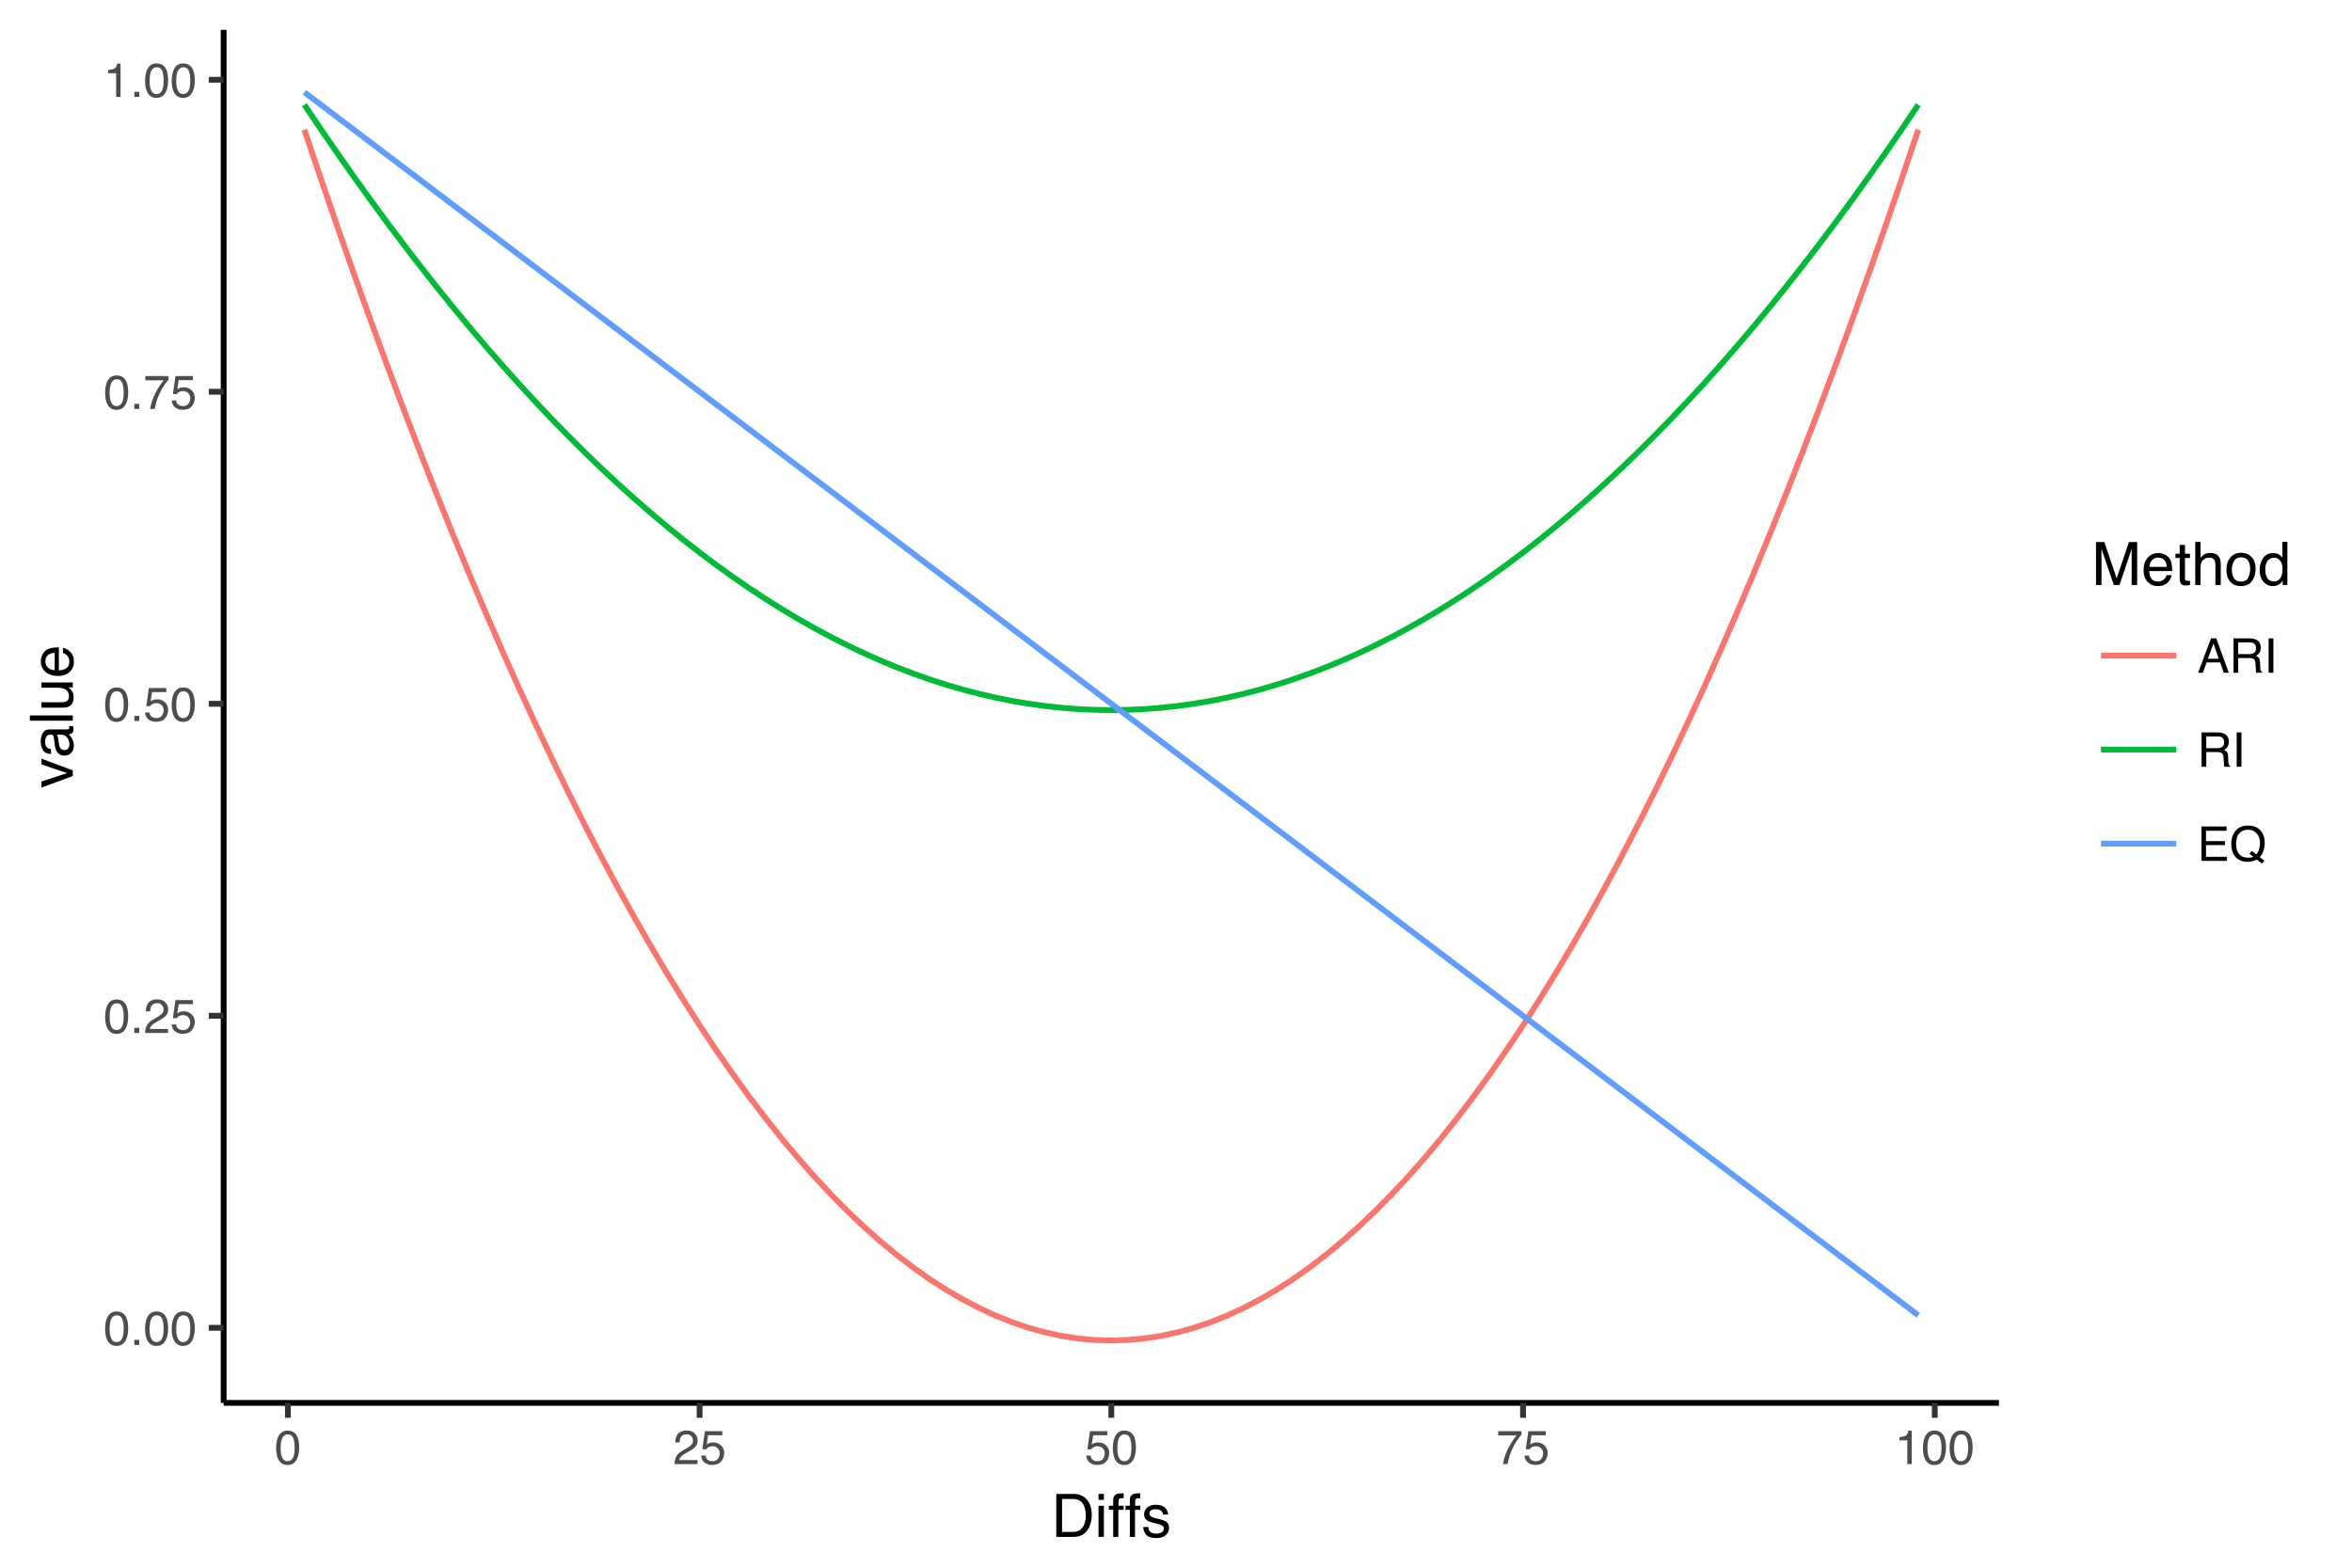
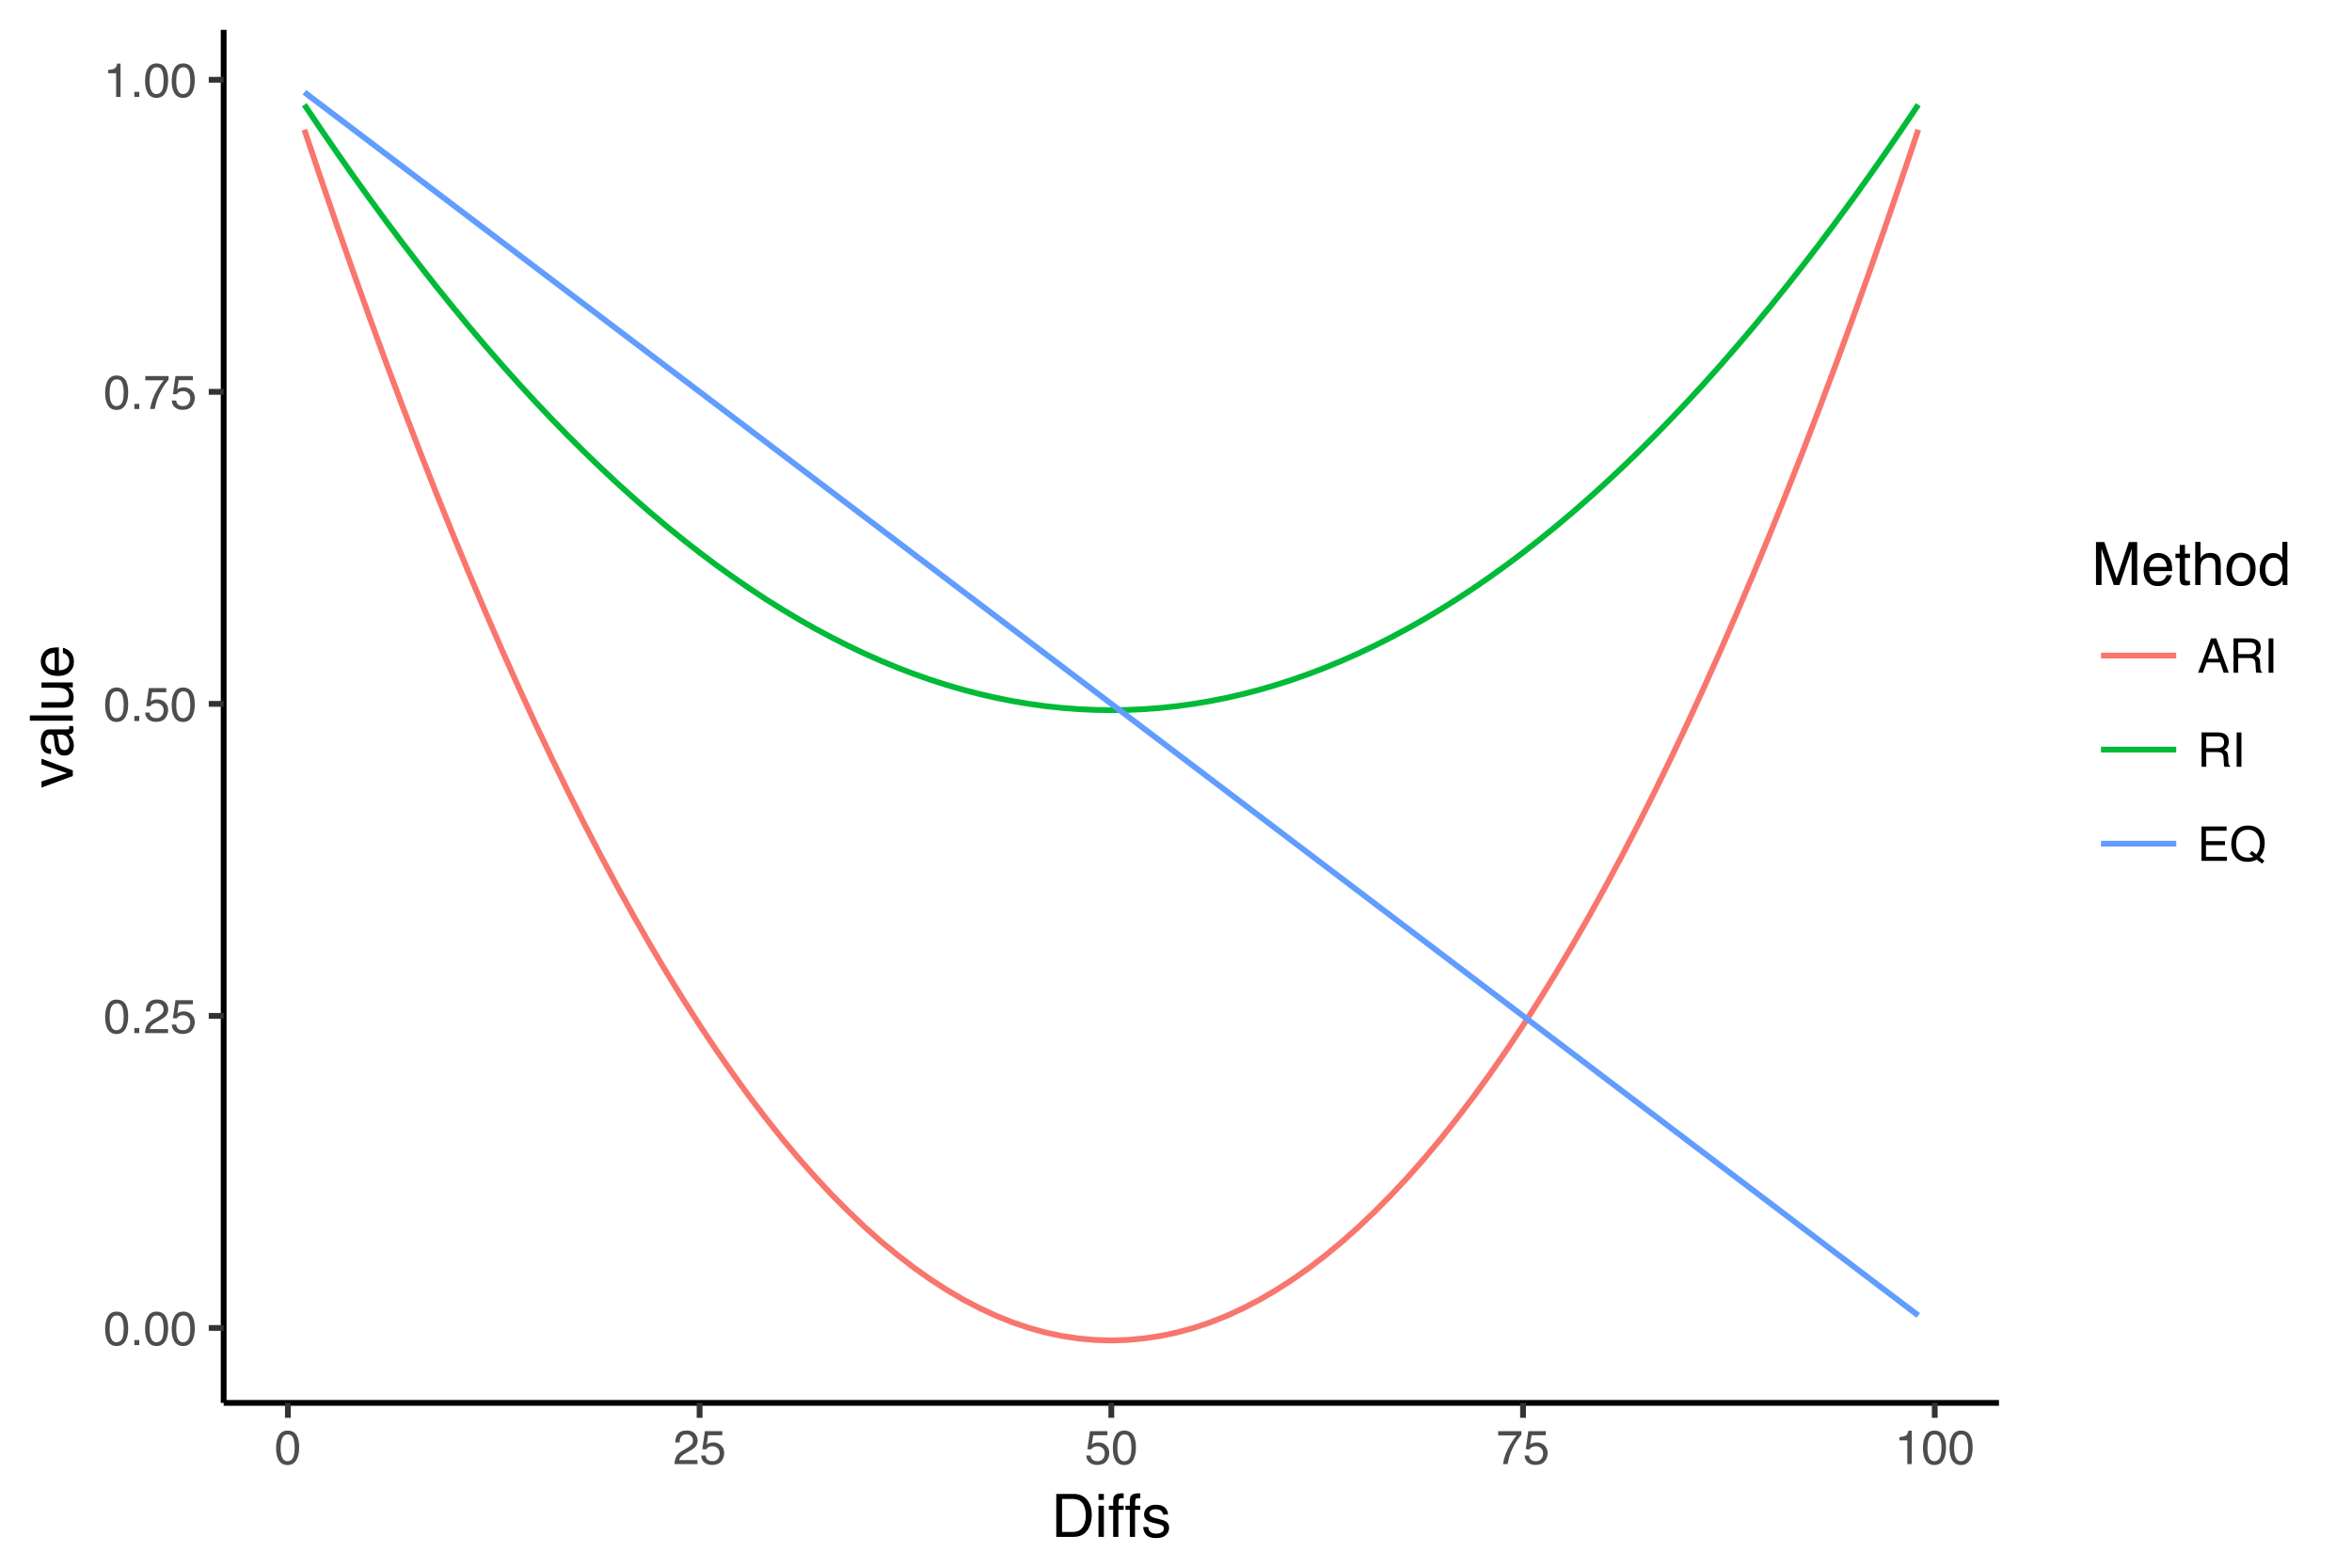
<svg xmlns="http://www.w3.org/2000/svg" xmlns:xlink="http://www.w3.org/1999/xlink" width="432pt" height="288pt" viewBox="0 0 432 288" version="1.1">
  <defs>
    <g>
      <symbol overflow="visible" id="glyph0-0">
        <path style="stroke:none;" d="M 0.281 0 L 0.281 -6.312 L 5.297 -6.312 L 5.297 0 Z M 4.5 -0.797 L 4.5 -5.516 L 1.078 -5.516 L 1.078 -0.797 Z " />
      </symbol>
      <symbol overflow="visible" id="glyph0-1">
        <path style="stroke:none;" d="M 2.375 -6.156 C 3.176 -6.156 3.754 -5.828 4.109 -5.172 C 4.379 -4.66 4.516 -3.961 4.516 -3.078 C 4.516 -2.242 4.391 -1.555 4.141 -1.016 C 3.785 -0.223 3.195 0.172 2.375 0.172 C 1.633 0.172 1.082 -0.148 0.719 -0.797 C 0.426 -1.328 0.281 -2.047 0.281 -2.953 C 0.281 -3.648 0.367 -4.25 0.547 -4.75 C 0.879 -5.688 1.488 -6.156 2.375 -6.156 Z M 2.375 -0.531 C 2.77 -0.531 3.086 -0.707 3.328 -1.062 C 3.566 -1.426 3.688 -2.086 3.688 -3.047 C 3.688 -3.754 3.598 -4.332 3.422 -4.781 C 3.254 -5.227 2.922 -5.453 2.422 -5.453 C 1.973 -5.453 1.641 -5.238 1.422 -4.812 C 1.211 -4.383 1.109 -3.754 1.109 -2.922 C 1.109 -2.297 1.176 -1.789 1.312 -1.406 C 1.52 -0.82 1.875 -0.531 2.375 -0.531 Z " />
      </symbol>
      <symbol overflow="visible" id="glyph0-2">
        <path style="stroke:none;" d="M 0.75 -0.938 L 1.656 -0.938 L 1.656 0 L 0.75 0 Z " />
      </symbol>
      <symbol overflow="visible" id="glyph0-3">
        <path style="stroke:none;" d="M 0.281 0 C 0.301 -0.531 0.406 -0.988 0.594 -1.375 C 0.789 -1.77 1.164 -2.129 1.719 -2.453 L 2.547 -2.922 C 2.91 -3.141 3.164 -3.328 3.312 -3.484 C 3.551 -3.711 3.672 -3.984 3.672 -4.297 C 3.672 -4.648 3.562 -4.93 3.344 -5.141 C 3.133 -5.359 2.848 -5.469 2.484 -5.469 C 1.961 -5.469 1.598 -5.266 1.391 -4.859 C 1.285 -4.648 1.227 -4.352 1.219 -3.969 L 0.422 -3.969 C 0.43 -4.5 0.531 -4.938 0.719 -5.281 C 1.051 -5.875 1.645 -6.172 2.5 -6.172 C 3.195 -6.172 3.707 -5.977 4.031 -5.594 C 4.363 -5.219 4.531 -4.797 4.531 -4.328 C 4.531 -3.836 4.352 -3.414 4 -3.062 C 3.801 -2.863 3.441 -2.617 2.922 -2.328 L 2.344 -2 C 2.062 -1.844 1.836 -1.695 1.672 -1.562 C 1.391 -1.312 1.211 -1.035 1.141 -0.734 L 4.5 -0.734 L 4.5 0 Z " />
      </symbol>
      <symbol overflow="visible" id="glyph0-4">
        <path style="stroke:none;" d="M 1.094 -1.562 C 1.133 -1.125 1.336 -0.82 1.703 -0.656 C 1.879 -0.57 2.094 -0.531 2.344 -0.531 C 2.801 -0.531 3.141 -0.676 3.359 -0.969 C 3.578 -1.258 3.688 -1.582 3.688 -1.938 C 3.688 -2.363 3.555 -2.691 3.297 -2.922 C 3.035 -3.16 2.719 -3.281 2.344 -3.281 C 2.082 -3.281 1.852 -3.227 1.656 -3.125 C 1.469 -3.02 1.305 -2.879 1.172 -2.703 L 0.5 -2.734 L 0.969 -6.047 L 4.172 -6.047 L 4.172 -5.297 L 1.562 -5.297 L 1.297 -3.594 C 1.43 -3.695 1.566 -3.773 1.703 -3.828 C 1.93 -3.93 2.195 -3.984 2.5 -3.984 C 3.062 -3.984 3.535 -3.801 3.922 -3.438 C 4.316 -3.07 4.516 -2.609 4.516 -2.047 C 4.516 -1.461 4.332 -0.945 3.969 -0.5 C 3.613 -0.062 3.047 0.156 2.266 0.156 C 1.754 0.156 1.305 0.016 0.922 -0.266 C 0.547 -0.547 0.332 -0.977 0.281 -1.562 Z " />
      </symbol>
      <symbol overflow="visible" id="glyph0-5">
        <path style="stroke:none;" d="M 4.594 -6.047 L 4.594 -5.375 C 4.395 -5.176 4.129 -4.836 3.797 -4.359 C 3.473 -3.891 3.188 -3.379 2.938 -2.828 C 2.688 -2.297 2.5 -1.812 2.375 -1.375 C 2.289 -1.082 2.18 -0.625 2.047 0 L 1.203 0 C 1.391 -1.176 1.816 -2.344 2.484 -3.5 C 2.879 -4.188 3.289 -4.773 3.719 -5.266 L 0.328 -5.266 L 0.328 -6.047 Z " />
      </symbol>
      <symbol overflow="visible" id="glyph0-6">
        <path style="stroke:none;" d="M 0.844 -4.359 L 0.844 -4.953 C 1.395 -5.004 1.781 -5.094 2 -5.219 C 2.227 -5.344 2.395 -5.645 2.5 -6.125 L 3.109 -6.125 L 3.109 0 L 2.297 0 L 2.297 -4.359 Z " />
      </symbol>
      <symbol overflow="visible" id="glyph0-7">
        <path style="stroke:none;" d="M 3.906 -2.578 L 2.953 -5.375 L 1.938 -2.578 Z M 2.5 -6.312 L 3.469 -6.312 L 5.766 0 L 4.828 0 L 4.188 -1.891 L 1.688 -1.891 L 1 0 L 0.125 0 Z M 2.953 -6.312 Z " />
      </symbol>
      <symbol overflow="visible" id="glyph0-8">
        <path style="stroke:none;" d="M 3.609 -3.422 C 4.004 -3.422 4.316 -3.5 4.547 -3.656 C 4.785 -3.82 4.906 -4.113 4.906 -4.531 C 4.906 -4.977 4.742 -5.285 4.422 -5.453 C 4.242 -5.535 4.008 -5.578 3.719 -5.578 L 1.625 -5.578 L 1.625 -3.422 Z M 0.766 -6.312 L 3.688 -6.312 C 4.176 -6.312 4.578 -6.238 4.891 -6.094 C 5.473 -5.832 5.766 -5.336 5.766 -4.609 C 5.766 -4.234 5.688 -3.922 5.531 -3.672 C 5.383 -3.43 5.172 -3.238 4.891 -3.094 C 5.129 -3 5.312 -2.867 5.438 -2.703 C 5.562 -2.547 5.629 -2.281 5.641 -1.906 L 5.672 -1.062 C 5.68 -0.82 5.703 -0.645 5.734 -0.531 C 5.785 -0.332 5.879 -0.203 6.016 -0.141 L 6.016 0 L 4.969 0 C 4.938 -0.051 4.91 -0.117 4.891 -0.203 C 4.879 -0.297 4.867 -0.461 4.859 -0.703 L 4.797 -1.766 C 4.773 -2.172 4.625 -2.445 4.344 -2.594 C 4.176 -2.664 3.922 -2.703 3.578 -2.703 L 1.625 -2.703 L 1.625 0 L 0.766 0 Z " />
      </symbol>
      <symbol overflow="visible" id="glyph0-9">
        <path style="stroke:none;" d="M 0.859 -6.312 L 1.734 -6.312 L 1.734 0 L 0.859 0 Z " />
      </symbol>
      <symbol overflow="visible" id="glyph0-10">
        <path style="stroke:none;" d="M 0.75 -6.312 L 5.359 -6.312 L 5.359 -5.531 L 1.578 -5.531 L 1.578 -3.625 L 5.062 -3.625 L 5.062 -2.891 L 1.578 -2.891 L 1.578 -0.75 L 5.422 -0.75 L 5.422 0 L 0.75 0 Z M 3.078 -6.312 Z " />
      </symbol>
      <symbol overflow="visible" id="glyph0-11">
        <path style="stroke:none;" d="M 6.438 -0.016 L 6.016 0.5 L 5.031 -0.234 C 4.801 -0.109 4.547 -0.008 4.266 0.062 C 3.992 0.145 3.695 0.188 3.375 0.188 C 2.395 0.188 1.629 -0.133 1.078 -0.781 C 0.586 -1.406 0.344 -2.188 0.344 -3.125 C 0.344 -3.977 0.555 -4.707 0.984 -5.312 C 1.523 -6.094 2.328 -6.484 3.391 -6.484 C 4.504 -6.484 5.332 -6.125 5.875 -5.406 C 6.289 -4.844 6.5 -4.129 6.5 -3.266 C 6.5 -2.859 6.445 -2.469 6.344 -2.094 C 6.188 -1.52 5.93 -1.051 5.578 -0.688 Z M 3.484 -0.578 C 3.66 -0.578 3.828 -0.586 3.984 -0.609 C 4.141 -0.641 4.273 -0.691 4.391 -0.766 L 3.688 -1.297 L 4.125 -1.828 L 4.953 -1.188 C 5.211 -1.488 5.391 -1.82 5.484 -2.188 C 5.578 -2.562 5.625 -2.914 5.625 -3.25 C 5.625 -3.988 5.426 -4.582 5.031 -5.031 C 4.645 -5.488 4.113 -5.719 3.438 -5.719 C 2.758 -5.719 2.223 -5.5 1.828 -5.062 C 1.43 -4.633 1.234 -3.969 1.234 -3.062 C 1.234 -2.301 1.422 -1.695 1.797 -1.25 C 2.18 -0.801 2.742 -0.578 3.484 -0.578 Z " />
      </symbol>
      <symbol overflow="visible" id="glyph1-0">
        <path style="stroke:none;" d="M 0.359 0 L 0.359 -7.891 L 6.625 -7.891 L 6.625 0 Z M 5.625 -0.984 L 5.625 -6.906 L 1.344 -6.906 L 1.344 -0.984 Z " />
      </symbol>
      <symbol overflow="visible" id="glyph1-1">
        <path style="stroke:none;" d="M 3.875 -0.906 C 4.227 -0.906 4.523 -0.945 4.766 -1.031 C 5.172 -1.164 5.508 -1.43 5.781 -1.828 C 5.988 -2.148 6.141 -2.562 6.234 -3.062 C 6.285 -3.352 6.312 -3.629 6.312 -3.891 C 6.312 -4.859 6.117 -5.613 5.734 -6.156 C 5.348 -6.695 4.723 -6.969 3.859 -6.969 L 1.953 -6.969 L 1.953 -0.906 Z M 0.891 -7.891 L 4.078 -7.891 C 5.16 -7.891 6.004 -7.504 6.609 -6.734 C 7.141 -6.035 7.406 -5.145 7.406 -4.062 C 7.406 -3.227 7.25 -2.473 6.938 -1.797 C 6.383 -0.598 5.43 0 4.078 0 L 0.891 0 Z " />
      </symbol>
      <symbol overflow="visible" id="glyph1-2">
        <path style="stroke:none;" d="M 0.703 -5.719 L 1.688 -5.719 L 1.688 0 L 0.703 0 Z M 0.703 -7.891 L 1.688 -7.891 L 1.688 -6.797 L 0.703 -6.797 Z " />
      </symbol>
      <symbol overflow="visible" id="glyph1-3">
        <path style="stroke:none;" d="M 0.953 -6.625 C 0.961 -7.031 1.031 -7.328 1.156 -7.516 C 1.383 -7.836 1.82 -8 2.469 -8 C 2.531 -8 2.594 -8 2.656 -8 C 2.719 -8 2.789 -7.992 2.875 -7.984 L 2.875 -7.094 C 2.77 -7.102 2.695 -7.109 2.656 -7.109 C 2.613 -7.109 2.57 -7.109 2.531 -7.109 C 2.238 -7.109 2.062 -7.031 2 -6.875 C 1.945 -6.727 1.922 -6.344 1.922 -5.719 L 2.875 -5.719 L 2.875 -4.969 L 1.906 -4.969 L 1.906 0 L 0.953 0 L 0.953 -4.969 L 0.156 -4.969 L 0.156 -5.719 L 0.953 -5.719 Z " />
      </symbol>
      <symbol overflow="visible" id="glyph1-4">
        <path style="stroke:none;" d="M 1.281 -1.812 C 1.312 -1.488 1.395 -1.238 1.531 -1.062 C 1.77 -0.75 2.191 -0.594 2.797 -0.594 C 3.148 -0.594 3.461 -0.672 3.734 -0.828 C 4.004 -0.984 4.141 -1.223 4.141 -1.547 C 4.141 -1.797 4.031 -1.984 3.812 -2.109 C 3.676 -2.191 3.398 -2.285 2.984 -2.391 L 2.219 -2.578 C 1.727 -2.703 1.367 -2.836 1.141 -2.984 C 0.723 -3.254 0.516 -3.617 0.516 -4.078 C 0.516 -4.617 0.707 -5.055 1.094 -5.391 C 1.488 -5.734 2.02 -5.906 2.688 -5.906 C 3.551 -5.906 4.176 -5.648 4.562 -5.141 C 4.801 -4.816 4.914 -4.469 4.906 -4.094 L 4 -4.094 C 3.977 -4.312 3.898 -4.508 3.766 -4.688 C 3.547 -4.945 3.16 -5.078 2.609 -5.078 C 2.242 -5.078 1.969 -5.004 1.781 -4.859 C 1.594 -4.723 1.5 -4.539 1.5 -4.312 C 1.5 -4.062 1.625 -3.863 1.875 -3.719 C 2.008 -3.625 2.219 -3.539 2.5 -3.469 L 3.141 -3.312 C 3.836 -3.145 4.301 -2.984 4.531 -2.828 C 4.914 -2.578 5.109 -2.191 5.109 -1.672 C 5.109 -1.148 4.91 -0.703 4.516 -0.328 C 4.129 0.035 3.539 0.219 2.75 0.219 C 1.895 0.219 1.285 0.023 0.922 -0.359 C 0.566 -0.754 0.379 -1.238 0.359 -1.812 Z M 2.719 -5.891 Z " />
      </symbol>
      <symbol overflow="visible" id="glyph1-5">
        <path style="stroke:none;" d="M 0.812 -7.891 L 2.344 -7.891 L 4.609 -1.219 L 6.859 -7.891 L 8.375 -7.891 L 8.375 0 L 7.359 0 L 7.359 -4.656 C 7.359 -4.82 7.359 -5.086 7.359 -5.453 C 7.367 -5.828 7.375 -6.227 7.375 -6.656 L 5.125 0 L 4.078 0 L 1.812 -6.656 L 1.812 -6.406 C 1.812 -6.219 1.812 -5.926 1.812 -5.531 C 1.82 -5.133 1.828 -4.844 1.828 -4.656 L 1.828 0 L 0.812 0 Z " />
      </symbol>
      <symbol overflow="visible" id="glyph1-6">
        <path style="stroke:none;" d="M 3.109 -5.875 C 3.516 -5.875 3.906 -5.781 4.281 -5.594 C 4.664 -5.406 4.961 -5.156 5.172 -4.844 C 5.359 -4.562 5.484 -4.223 5.547 -3.828 C 5.609 -3.566 5.641 -3.145 5.641 -2.562 L 1.422 -2.562 C 1.441 -1.977 1.578 -1.508 1.828 -1.156 C 2.086 -0.812 2.488 -0.641 3.031 -0.641 C 3.539 -0.641 3.945 -0.805 4.25 -1.141 C 4.414 -1.328 4.535 -1.551 4.609 -1.812 L 5.562 -1.812 C 5.531 -1.594 5.441 -1.352 5.297 -1.094 C 5.16 -0.832 5.004 -0.625 4.828 -0.469 C 4.535 -0.176 4.176 0.02 3.75 0.125 C 3.508 0.176 3.242 0.203 2.953 0.203 C 2.234 0.203 1.625 -0.055 1.125 -0.578 C 0.633 -1.098 0.391 -1.828 0.391 -2.766 C 0.391 -3.691 0.641 -4.441 1.141 -5.016 C 1.641 -5.586 2.297 -5.875 3.109 -5.875 Z M 4.641 -3.328 C 4.609 -3.754 4.52 -4.094 4.375 -4.344 C 4.102 -4.801 3.66 -5.031 3.047 -5.031 C 2.598 -5.031 2.223 -4.867 1.922 -4.547 C 1.629 -4.234 1.473 -3.828 1.453 -3.328 Z M 3.016 -5.891 Z " />
      </symbol>
      <symbol overflow="visible" id="glyph1-7">
        <path style="stroke:none;" d="M 0.906 -7.359 L 1.875 -7.359 L 1.875 -5.75 L 2.797 -5.75 L 2.797 -4.969 L 1.875 -4.969 L 1.875 -1.203 C 1.875 -1.004 1.941 -0.875 2.078 -0.812 C 2.16 -0.77 2.285 -0.75 2.453 -0.75 C 2.504 -0.75 2.555 -0.75 2.609 -0.75 C 2.66 -0.75 2.723 -0.754 2.797 -0.766 L 2.797 0 C 2.68 0.031 2.562 0.051 2.438 0.062 C 2.32 0.082 2.195 0.094 2.062 0.094 C 1.613 0.094 1.305 -0.02 1.141 -0.25 C 0.984 -0.488 0.906 -0.789 0.906 -1.156 L 0.906 -4.969 L 0.125 -4.969 L 0.125 -5.75 L 0.906 -5.75 Z " />
      </symbol>
      <symbol overflow="visible" id="glyph1-8">
        <path style="stroke:none;" d="M 0.703 -7.922 L 1.672 -7.922 L 1.672 -4.969 C 1.898 -5.258 2.109 -5.469 2.297 -5.594 C 2.609 -5.789 2.992 -5.891 3.453 -5.891 C 4.285 -5.891 4.852 -5.598 5.156 -5.016 C 5.312 -4.691 5.391 -4.25 5.391 -3.688 L 5.391 0 L 4.406 0 L 4.406 -3.625 C 4.406 -4.051 4.352 -4.363 4.25 -4.562 C 4.07 -4.875 3.738 -5.031 3.25 -5.031 C 2.852 -5.031 2.488 -4.891 2.156 -4.609 C 1.832 -4.336 1.672 -3.816 1.672 -3.047 L 1.672 0 L 0.703 0 Z " />
      </symbol>
      <symbol overflow="visible" id="glyph1-9">
        <path style="stroke:none;" d="M 2.984 -0.625 C 3.629 -0.625 4.07 -0.863 4.312 -1.344 C 4.551 -1.832 4.672 -2.375 4.672 -2.969 C 4.672 -3.508 4.582 -3.945 4.406 -4.281 C 4.133 -4.812 3.664 -5.078 3 -5.078 C 2.406 -5.078 1.973 -4.848 1.703 -4.391 C 1.441 -3.941 1.312 -3.398 1.312 -2.766 C 1.312 -2.148 1.441 -1.641 1.703 -1.234 C 1.973 -0.828 2.398 -0.625 2.984 -0.625 Z M 3.031 -5.922 C 3.77 -5.922 4.395 -5.672 4.906 -5.172 C 5.414 -4.68 5.672 -3.957 5.672 -3 C 5.672 -2.07 5.445 -1.305 5 -0.703 C 4.551 -0.098 3.852 0.203 2.906 0.203 C 2.113 0.203 1.484 -0.062 1.016 -0.594 C 0.547 -1.125 0.312 -1.844 0.312 -2.75 C 0.312 -3.719 0.555 -4.488 1.047 -5.062 C 1.535 -5.633 2.195 -5.922 3.031 -5.922 Z M 3 -5.891 Z " />
      </symbol>
      <symbol overflow="visible" id="glyph1-10">
        <path style="stroke:none;" d="M 1.328 -2.812 C 1.328 -2.195 1.457 -1.68 1.719 -1.266 C 1.977 -0.848 2.395 -0.641 2.969 -0.641 C 3.414 -0.641 3.781 -0.832 4.062 -1.219 C 4.352 -1.602 4.5 -2.156 4.5 -2.875 C 4.5 -3.602 4.348 -4.141 4.047 -4.484 C 3.754 -4.836 3.391 -5.016 2.953 -5.016 C 2.473 -5.016 2.082 -4.828 1.781 -4.453 C 1.477 -4.078 1.328 -3.531 1.328 -2.812 Z M 2.781 -5.859 C 3.219 -5.859 3.586 -5.766 3.891 -5.578 C 4.055 -5.473 4.25 -5.285 4.469 -5.016 L 4.469 -7.922 L 5.391 -7.922 L 5.391 0 L 4.531 0 L 4.531 -0.797 C 4.301 -0.441 4.031 -0.188 3.719 -0.031 C 3.414 0.125 3.066 0.203 2.672 0.203 C 2.023 0.203 1.469 -0.062 1 -0.594 C 0.531 -1.133 0.297 -1.852 0.297 -2.75 C 0.297 -3.594 0.508 -4.32 0.938 -4.938 C 1.363 -5.551 1.977 -5.859 2.781 -5.859 Z " />
      </symbol>
      <symbol overflow="visible" id="glyph2-0">
        <path style="stroke:none;" d="M 0 -0.359 L -7.891 -0.359 L -7.891 -6.625 L 0 -6.625 Z M -0.984 -5.625 L -6.906 -5.625 L -6.906 -1.344 L -0.984 -1.344 Z " />
      </symbol>
      <symbol overflow="visible" id="glyph2-1">
        <path style="stroke:none;" d="M -5.75 -1.188 L -1.062 -2.719 L -5.75 -4.328 L -5.75 -5.375 L 0 -3.219 L 0 -2.188 L -5.75 -0.062 Z " />
      </symbol>
      <symbol overflow="visible" id="glyph2-2">
        <path style="stroke:none;" d="M -1.531 -1.453 C -1.25 -1.453 -1.023 -1.551 -0.859 -1.75 C -0.703 -1.957 -0.625 -2.203 -0.625 -2.484 C -0.625 -2.816 -0.703 -3.145 -0.859 -3.469 C -1.117 -4.008 -1.551 -4.281 -2.156 -4.281 L -2.922 -4.281 C -2.848 -4.156 -2.785 -4 -2.734 -3.812 C -2.691 -3.633 -2.656 -3.453 -2.625 -3.266 L -2.562 -2.688 C -2.508 -2.332 -2.438 -2.066 -2.344 -1.891 C -2.164 -1.598 -1.895 -1.453 -1.531 -1.453 Z M -3.484 -3.797 C -3.516 -4.016 -3.609 -4.16 -3.766 -4.234 C -3.848 -4.273 -3.973 -4.297 -4.141 -4.297 C -4.461 -4.297 -4.695 -4.176 -4.844 -3.938 C -5 -3.707 -5.078 -3.375 -5.078 -2.938 C -5.078 -2.438 -4.941 -2.082 -4.672 -1.875 C -4.516 -1.75 -4.289 -1.672 -4 -1.641 L -4 -0.734 C -4.707 -0.754 -5.195 -0.984 -5.469 -1.422 C -5.75 -1.867 -5.891 -2.383 -5.891 -2.969 C -5.891 -3.645 -5.758 -4.191 -5.5 -4.609 C -5.25 -5.035 -4.848 -5.25 -4.297 -5.25 L -0.984 -5.25 C -0.891 -5.25 -0.812 -5.266 -0.75 -5.297 C -0.688 -5.336 -0.656 -5.426 -0.656 -5.562 C -0.656 -5.602 -0.656 -5.648 -0.656 -5.703 C -0.664 -5.766 -0.676 -5.82 -0.688 -5.875 L 0.031 -5.875 C 0.07 -5.727 0.098 -5.613 0.109 -5.531 C 0.117 -5.457 0.125 -5.352 0.125 -5.219 C 0.125 -4.883 0.004 -4.641 -0.234 -4.484 C -0.359 -4.41 -0.535 -4.359 -0.766 -4.328 C -0.504 -4.129 -0.281 -3.844 -0.094 -3.469 C 0.094 -3.102 0.188 -2.695 0.188 -2.25 C 0.188 -1.719 0.023 -1.281 -0.297 -0.938 C -0.617 -0.602 -1.023 -0.438 -1.516 -0.438 C -2.047 -0.438 -2.457 -0.602 -2.75 -0.938 C -3.039 -1.27 -3.223 -1.707 -3.297 -2.25 Z M -5.891 -2.984 Z " />
      </symbol>
      <symbol overflow="visible" id="glyph2-3">
        <path style="stroke:none;" d="M -7.891 -0.734 L -7.891 -1.703 L 0 -1.703 L 0 -0.734 Z " />
      </symbol>
      <symbol overflow="visible" id="glyph2-4">
        <path style="stroke:none;" d="M -5.75 -1.672 L -1.938 -1.672 C -1.645 -1.672 -1.406 -1.719 -1.219 -1.812 C -0.875 -1.988 -0.703 -2.312 -0.703 -2.781 C -0.703 -3.445 -1 -3.906 -1.594 -4.156 C -1.914 -4.281 -2.359 -4.344 -2.922 -4.344 L -5.75 -4.344 L -5.75 -5.312 L 0 -5.312 L 0 -4.406 L -0.844 -4.422 C -0.625 -4.297 -0.441 -4.141 -0.297 -3.953 C 0.004 -3.578 0.156 -3.129 0.156 -2.609 C 0.156 -1.785 -0.117 -1.223 -0.672 -0.922 C -0.961 -0.766 -1.352 -0.688 -1.844 -0.688 L -5.75 -0.688 Z M -5.891 -3 Z " />
      </symbol>
      <symbol overflow="visible" id="glyph2-5">
        <path style="stroke:none;" d="M -5.875 -3.109 C -5.875 -3.516 -5.781 -3.906 -5.594 -4.281 C -5.406 -4.664 -5.156 -4.961 -4.844 -5.172 C -4.562 -5.359 -4.223 -5.484 -3.828 -5.547 C -3.566 -5.609 -3.145 -5.641 -2.562 -5.641 L -2.562 -1.422 C -1.977 -1.441 -1.508 -1.578 -1.156 -1.828 C -0.812 -2.086 -0.641 -2.488 -0.641 -3.031 C -0.641 -3.539 -0.805 -3.945 -1.141 -4.25 C -1.328 -4.414 -1.551 -4.535 -1.812 -4.609 L -1.812 -5.562 C -1.594 -5.531 -1.352 -5.441 -1.094 -5.297 C -0.832 -5.16 -0.625 -5.004 -0.469 -4.828 C -0.176 -4.535 0.02 -4.176 0.125 -3.75 C 0.176 -3.508 0.203 -3.242 0.203 -2.953 C 0.203 -2.234 -0.055 -1.625 -0.578 -1.125 C -1.098 -0.633 -1.828 -0.391 -2.766 -0.391 C -3.691 -0.391 -4.441 -0.641 -5.016 -1.141 C -5.586 -1.641 -5.875 -2.297 -5.875 -3.109 Z M -3.328 -4.641 C -3.754 -4.609 -4.094 -4.52 -4.344 -4.375 C -4.801 -4.102 -5.031 -3.66 -5.031 -3.047 C -5.031 -2.598 -4.867 -2.223 -4.547 -1.922 C -4.234 -1.629 -3.828 -1.473 -3.328 -1.453 Z M -5.891 -3.016 Z " />
      </symbol>
    </g>
    <clipPath id="clip1">
      <path d="M 41.082 5.48 L 368 5.48 L 368 258 L 41.082 258 Z " />
    </clipPath>
  </defs>
  <g id="surface1">
    <rect x="0" y="0" width="432" height="288" style="fill:rgb(100%,100%,100%);fill-opacity:1;stroke:none;" />
    <rect x="0" y="0" width="432" height="288" style="fill:rgb(100%,100%,100%);fill-opacity:1;stroke:none;" />
    <path style="fill:none;stroke-width:1.067;stroke-linecap:round;stroke-linejoin:round;stroke:rgb(100%,100%,100%);stroke-opacity:1;stroke-miterlimit:10;" d="M 0 288 L 432 288 L 432 0 L 0 0 Z " />
    <g clip-path="url(#clip1)" clip-rule="nonzero">
      <path style=" stroke:none;fill-rule:nonzero;fill:rgb(100%,100%,100%);fill-opacity:1;" d="M 41.082 257.727 L 367.156 257.727 L 367.156 5.48 L 41.082 5.48 Z " />
    </g>
-     <path style="fill:none;stroke-width:1.067;stroke-linecap:butt;stroke-linejoin:round;stroke:rgb(97.255%,46.275%,42.745%);stroke-opacity:1;stroke-miterlimit:1;" d="M 55.902 23.824 L 58.93 32.812 L 61.953 41.613 L 64.977 50.23 L 68.004 58.66 L 71.027 66.906 L 74.055 74.965 L 77.078 82.84 L 80.102 90.527 L 83.129 98.035 L 86.152 105.352 L 89.176 112.488 L 92.203 119.438 L 95.227 126.199 L 98.25 132.773 L 101.277 139.168 L 104.301 145.375 L 107.324 151.398 L 110.352 157.234 L 113.375 162.887 L 116.402 168.352 L 119.426 173.633 L 122.449 178.73 L 125.477 183.641 L 128.5 188.363 L 131.523 192.902 L 134.551 197.258 L 137.574 201.426 L 140.598 205.41 L 143.625 209.211 L 146.648 212.824 L 149.672 216.25 L 152.699 219.492 L 155.723 222.551 L 158.746 225.422 L 161.773 228.102 L 164.797 230.609 L 167.824 232.922 L 170.848 235.055 L 173.871 236.996 L 176.898 238.75 L 179.922 240.332 L 182.945 241.727 L 185.973 242.934 L 188.996 243.953 L 192.02 244.785 L 195.047 245.434 L 198.07 245.898 L 201.094 246.172 L 204.121 246.262 L 207.145 246.16 L 210.172 245.891 L 213.195 245.43 L 216.219 244.777 L 219.246 243.949 L 222.27 242.934 L 225.293 241.727 L 228.32 240.332 L 231.344 238.762 L 234.367 237.004 L 237.395 235.059 L 240.418 232.926 L 243.441 230.609 L 246.469 228.102 L 249.492 225.422 L 252.516 222.551 L 255.543 219.492 L 258.566 216.25 L 261.594 212.824 L 264.617 209.211 L 267.641 205.41 L 270.668 201.426 L 273.691 197.258 L 276.715 192.898 L 279.742 188.363 L 282.766 183.641 L 285.789 178.727 L 288.816 173.633 L 291.84 168.352 L 294.863 162.887 L 297.891 157.234 L 300.914 151.398 L 303.941 145.375 L 306.965 139.164 L 309.988 132.773 L 313.016 126.199 L 316.039 119.434 L 319.062 112.484 L 322.09 105.348 L 325.113 98.027 L 328.137 90.523 L 331.164 82.84 L 334.188 74.965 L 337.211 66.906 L 340.238 58.66 L 343.262 50.23 L 346.285 41.613 L 349.312 32.812 L 352.336 23.824 " />
-     <path style="fill:none;stroke-width:1.067;stroke-linecap:butt;stroke-linejoin:round;stroke:rgb(0%,72.941%,21.961%);stroke-opacity:1;stroke-miterlimit:1;" d="M 55.902 19.238 L 58.93 23.73 L 61.953 28.133 L 64.977 32.438 L 68.004 36.652 L 71.027 40.777 L 74.055 44.805 L 77.078 48.742 L 80.102 52.586 L 83.129 56.34 L 86.152 60 L 89.176 63.566 L 92.203 67.039 L 95.227 70.422 L 98.25 73.707 L 101.277 76.906 L 104.301 80.008 L 107.324 83.02 L 110.352 85.938 L 113.375 88.762 L 116.402 91.496 L 119.426 94.137 L 122.449 96.684 L 125.477 99.137 L 128.5 101.5 L 131.523 103.77 L 134.551 105.945 L 137.574 108.031 L 140.598 110.023 L 143.625 111.922 L 146.648 113.727 L 149.672 115.441 L 152.699 117.062 L 155.723 118.59 L 158.746 120.027 L 161.773 121.371 L 164.797 122.621 L 167.824 123.781 L 170.848 124.844 L 173.871 125.816 L 176.898 126.699 L 179.922 127.484 L 182.945 128.18 L 185.973 128.781 L 188.996 129.293 L 192.02 129.707 L 195.047 130.031 L 198.07 130.266 L 201.094 130.402 L 204.121 130.449 L 207.145 130.402 L 210.172 130.266 L 213.195 130.031 L 216.219 129.707 L 219.246 129.293 L 222.27 128.781 L 225.293 128.18 L 228.32 127.484 L 231.344 126.699 L 234.367 125.816 L 237.395 124.844 L 240.418 123.781 L 243.441 122.621 L 246.469 121.371 L 249.492 120.027 L 252.516 118.59 L 255.543 117.062 L 258.566 115.441 L 261.594 113.727 L 264.617 111.922 L 267.641 110.023 L 270.668 108.031 L 273.691 105.945 L 276.715 103.77 L 279.742 101.5 L 282.766 99.137 L 285.789 96.684 L 288.816 94.137 L 291.84 91.496 L 294.863 88.762 L 297.891 85.938 L 300.914 83.02 L 303.941 80.008 L 306.965 76.906 L 309.988 73.707 L 313.016 70.422 L 316.039 67.039 L 319.062 63.566 L 322.09 60 L 325.113 56.34 L 328.137 52.586 L 331.164 48.742 L 334.188 44.805 L 337.211 40.777 L 340.238 36.652 L 343.262 32.438 L 346.285 28.133 L 349.312 23.73 L 352.336 19.238 " />
-     <path style="fill:none;stroke-width:1.067;stroke-linecap:butt;stroke-linejoin:round;stroke:rgb(38.039%,61.176%,100%);stroke-opacity:1;stroke-miterlimit:1;" d="M 55.902 16.945 L 58.93 19.238 L 64.977 23.824 L 68.004 26.117 L 71.027 28.41 L 74.055 30.703 L 80.102 35.289 L 83.129 37.582 L 86.152 39.871 L 89.176 42.164 L 92.203 44.457 L 98.25 49.043 L 101.277 51.336 L 107.324 55.922 L 110.352 58.215 L 113.375 60.508 L 116.402 62.801 L 122.449 67.387 L 125.477 69.68 L 131.523 74.266 L 134.551 76.559 L 140.598 81.145 L 143.625 83.438 L 146.648 85.73 L 149.672 88.02 L 152.699 90.312 L 158.746 94.898 L 161.773 97.191 L 164.797 99.484 L 167.824 101.777 L 173.871 106.363 L 176.898 108.656 L 182.945 113.242 L 185.973 115.535 L 192.02 120.121 L 195.047 122.414 L 201.094 127 L 204.121 129.293 L 207.145 131.586 L 210.172 133.875 L 216.219 138.461 L 219.246 140.754 L 225.293 145.34 L 228.32 147.633 L 234.367 152.219 L 237.395 154.512 L 243.441 159.098 L 246.469 161.391 L 252.516 165.977 L 255.543 168.27 L 258.566 170.562 L 261.594 172.855 L 267.641 177.441 L 270.668 179.734 L 273.691 182.023 L 276.715 184.316 L 279.742 186.609 L 285.789 191.195 L 288.816 193.488 L 294.863 198.074 L 297.891 200.367 L 300.914 202.66 L 303.941 204.953 L 309.988 209.539 L 313.016 211.832 L 319.062 216.418 L 322.09 218.711 L 328.137 223.297 L 331.164 225.59 L 334.188 227.879 L 337.211 230.172 L 340.238 232.465 L 346.285 237.051 L 349.312 239.344 L 352.336 241.637 " />
+     <path style="fill:none;stroke-width:1.067;stroke-linecap:butt;stroke-linejoin:round;stroke:rgb(97.255%,46.275%,42.745%);stroke-opacity:1;stroke-miterlimit:1;" d="M 55.902 23.824 L 58.93 32.812 L 61.953 41.613 L 64.977 50.23 L 68.004 58.66 L 71.027 66.902 L 74.055 74.965 L 77.078 82.836 L 80.102 90.523 L 83.129 98.023 L 86.152 105.34 L 89.176 112.465 L 92.203 119.418 L 95.227 126.184 L 98.25 132.77 L 101.277 139.156 L 104.301 145.355 L 107.324 151.367 L 110.352 157.195 L 113.375 162.836 L 116.402 168.309 L 119.426 173.578 L 122.449 178.684 L 125.477 183.582 L 128.5 188.316 L 131.523 192.844 L 134.551 197.184 L 137.574 201.363 L 140.598 205.332 L 143.625 209.141 L 146.648 212.742 L 149.672 216.152 L 152.699 219.406 L 155.723 222.449 L 158.746 225.336 L 161.773 228.035 L 164.797 230.52 L 167.824 232.852 L 170.848 234.996 L 173.871 236.953 L 176.898 238.727 L 179.922 240.312 L 182.945 241.711 L 185.973 242.926 L 188.996 243.953 L 192.02 244.793 L 195.047 245.434 L 198.07 245.891 L 201.094 246.16 L 204.121 246.262 L 207.145 246.16 L 210.172 245.871 L 213.195 245.418 L 216.219 244.777 L 219.246 243.953 L 222.27 242.941 L 225.293 241.742 L 228.32 240.344 L 231.344 238.777 L 234.367 237.012 L 237.395 235.07 L 240.418 232.941 L 243.441 230.629 L 246.469 228.129 L 249.492 225.441 L 252.516 222.57 L 255.543 219.512 L 258.566 216.27 L 261.594 212.84 L 264.617 209.227 L 267.641 205.426 L 270.668 201.445 L 273.691 197.277 L 276.715 192.922 L 279.742 188.379 L 282.766 183.656 L 285.789 178.742 L 288.816 173.648 L 291.84 168.367 L 294.863 162.898 L 297.891 157.25 L 300.914 151.41 L 303.941 145.391 L 306.965 139.18 L 309.988 132.785 L 313.016 126.207 L 316.039 119.445 L 319.062 112.492 L 322.09 105.359 L 325.113 98.039 L 328.137 90.535 L 331.164 82.844 L 334.188 74.969 L 337.211 66.91 L 340.238 58.66 L 343.262 50.23 L 346.285 41.613 L 349.312 32.812 L 352.336 23.824 " />
+     <path style="fill:none;stroke-width:1.067;stroke-linecap:butt;stroke-linejoin:round;stroke:rgb(0%,72.941%,21.961%);stroke-opacity:1;stroke-miterlimit:1;" d="M 55.902 19.238 L 58.93 23.73 L 61.953 28.133 L 64.977 32.441 L 68.004 36.656 L 71.027 40.777 L 74.055 44.809 L 77.078 48.746 L 80.102 52.594 L 83.129 56.344 L 86.152 60.004 L 89.176 63.57 L 92.203 67.047 L 95.227 70.426 L 98.25 73.715 L 101.277 76.914 L 104.301 80.016 L 107.324 83.027 L 110.352 85.945 L 113.375 88.773 L 116.402 91.504 L 119.426 94.145 L 122.449 96.691 L 125.477 99.148 L 128.5 101.512 L 131.523 103.781 L 134.551 105.957 L 137.574 108.043 L 140.598 110.035 L 143.625 111.934 L 146.648 113.742 L 149.672 115.453 L 152.699 117.074 L 155.723 118.605 L 158.746 120.039 L 161.773 121.383 L 164.797 122.637 L 167.824 123.793 L 170.848 124.859 L 173.871 125.832 L 176.898 126.711 L 179.922 127.5 L 182.945 128.195 L 185.973 128.797 L 188.996 129.305 L 192.02 129.723 L 195.047 130.047 L 198.07 130.277 L 201.094 130.418 L 204.121 130.465 L 207.145 130.418 L 210.172 130.277 L 213.195 130.047 L 216.219 129.723 L 219.246 129.305 L 222.27 128.797 L 225.293 128.195 L 228.32 127.5 L 231.344 126.711 L 234.367 125.832 L 237.395 124.859 L 240.418 123.793 L 243.441 122.637 L 246.469 121.383 L 249.492 120.039 L 252.516 118.605 L 255.543 117.074 L 258.566 115.453 L 261.594 113.742 L 264.617 111.934 L 267.641 110.035 L 270.668 108.043 L 273.691 105.957 L 276.715 103.781 L 279.742 101.512 L 282.766 99.148 L 285.789 96.691 L 288.816 94.145 L 291.84 91.504 L 294.863 88.773 L 297.891 85.945 L 300.914 83.027 L 303.941 80.016 L 306.965 76.914 L 309.988 73.715 L 313.016 70.426 L 316.039 67.047 L 319.062 63.57 L 322.09 60.004 L 325.113 56.344 L 328.137 52.594 L 331.164 48.746 L 334.188 44.809 L 337.211 40.777 L 340.238 36.656 L 343.262 32.441 L 346.285 28.133 L 349.312 23.73 L 352.336 19.238 " />
+     <path style="fill:none;stroke-width:1.067;stroke-linecap:butt;stroke-linejoin:round;stroke:rgb(38.039%,61.176%,100%);stroke-opacity:1;stroke-miterlimit:1;" d="M 55.902 16.945 L 58.93 19.238 L 64.977 23.824 L 68.004 26.117 L 71.027 28.41 L 74.055 30.703 L 80.102 35.289 L 83.129 37.582 L 89.176 42.168 L 92.203 44.461 L 98.25 49.047 L 101.277 51.34 L 107.324 55.926 L 110.352 58.219 L 113.375 60.512 L 116.402 62.805 L 119.426 65.102 L 122.449 67.395 L 125.477 69.688 L 131.523 74.273 L 134.551 76.566 L 140.598 81.152 L 143.625 83.445 L 149.672 88.031 L 152.699 90.324 L 158.746 94.91 L 161.773 97.203 L 164.797 99.496 L 167.824 101.789 L 173.871 106.375 L 176.898 108.668 L 182.945 113.254 L 185.973 115.547 L 192.02 120.133 L 195.047 122.426 L 201.094 127.012 L 204.121 129.305 L 207.145 131.598 L 210.172 133.891 L 216.219 138.477 L 219.246 140.77 L 225.293 145.355 L 228.32 147.648 L 234.367 152.234 L 237.395 154.531 L 243.441 159.117 L 246.469 161.41 L 252.516 165.996 L 255.543 168.289 L 258.566 170.582 L 261.594 172.875 L 267.641 177.461 L 270.668 179.754 L 276.715 184.34 L 279.742 186.633 L 285.789 191.219 L 288.816 193.512 L 294.863 198.098 L 297.891 200.391 L 300.914 202.684 L 303.941 204.977 L 309.988 209.562 L 313.016 211.855 L 319.062 216.441 L 322.09 218.734 L 328.137 223.32 L 331.164 225.613 L 337.211 230.199 L 340.238 232.492 L 346.285 237.078 L 349.312 239.371 L 352.336 241.664 " />
    <path style="fill:none;stroke-width:1.067;stroke-linecap:butt;stroke-linejoin:round;stroke:rgb(0%,0%,0%);stroke-opacity:1;stroke-miterlimit:10;" d="M 41.082 257.727 L 41.082 5.48 " />
    <g style="fill:rgb(30.196%,30.196%,30.196%);fill-opacity:1;">
-       <use xlink:href="#glyph0-1" x="19.031" y="247.086" />
-       <use xlink:href="#glyph0-2" x="23.924" y="247.086" />
-       <use xlink:href="#glyph0-1" x="26.368" y="247.086" />
-       <use xlink:href="#glyph0-1" x="31.26" y="247.086" />
-     </g>
-     <g style="fill:rgb(30.196%,30.196%,30.196%);fill-opacity:1;">
-       <use xlink:href="#glyph0-1" x="19.031" y="189.766" />
-       <use xlink:href="#glyph0-2" x="23.924" y="189.766" />
-       <use xlink:href="#glyph0-3" x="26.368" y="189.766" />
-       <use xlink:href="#glyph0-4" x="31.26" y="189.766" />
-     </g>
-     <g style="fill:rgb(30.196%,30.196%,30.196%);fill-opacity:1;">
-       <use xlink:href="#glyph0-1" x="19.031" y="132.449" />
-       <use xlink:href="#glyph0-2" x="23.924" y="132.449" />
-       <use xlink:href="#glyph0-4" x="26.368" y="132.449" />
-       <use xlink:href="#glyph0-1" x="31.26" y="132.449" />
-     </g>
-     <g style="fill:rgb(30.196%,30.196%,30.196%);fill-opacity:1;">
-       <use xlink:href="#glyph0-1" x="19.031" y="75.129" />
-       <use xlink:href="#glyph0-2" x="23.924" y="75.129" />
-       <use xlink:href="#glyph0-5" x="26.368" y="75.129" />
-       <use xlink:href="#glyph0-4" x="31.26" y="75.129" />
+       <use xlink:href="#glyph0-1" x="19.031" y="247.113" />
+       <use xlink:href="#glyph0-2" x="23.924" y="247.113" />
+       <use xlink:href="#glyph0-1" x="26.368" y="247.113" />
+       <use xlink:href="#glyph0-1" x="31.26" y="247.113" />
+     </g>
+     <g style="fill:rgb(30.196%,30.196%,30.196%);fill-opacity:1;">
+       <use xlink:href="#glyph0-1" x="19.031" y="189.789" />
+       <use xlink:href="#glyph0-2" x="23.924" y="189.789" />
+       <use xlink:href="#glyph0-3" x="26.368" y="189.789" />
+       <use xlink:href="#glyph0-4" x="31.26" y="189.789" />
+     </g>
+     <g style="fill:rgb(30.196%,30.196%,30.196%);fill-opacity:1;">
+       <use xlink:href="#glyph0-1" x="19.031" y="132.461" />
+       <use xlink:href="#glyph0-2" x="23.924" y="132.461" />
+       <use xlink:href="#glyph0-4" x="26.368" y="132.461" />
+       <use xlink:href="#glyph0-1" x="31.26" y="132.461" />
+     </g>
+     <g style="fill:rgb(30.196%,30.196%,30.196%);fill-opacity:1;">
+       <use xlink:href="#glyph0-1" x="19.031" y="75.137" />
+       <use xlink:href="#glyph0-2" x="23.924" y="75.137" />
+       <use xlink:href="#glyph0-5" x="26.368" y="75.137" />
+       <use xlink:href="#glyph0-4" x="31.26" y="75.137" />
    </g>
    <g style="fill:rgb(30.196%,30.196%,30.196%);fill-opacity:1;">
      <use xlink:href="#glyph0-6" x="19.031" y="17.809" />
      <use xlink:href="#glyph0-2" x="23.924" y="17.809" />
      <use xlink:href="#glyph0-1" x="26.368" y="17.809" />
      <use xlink:href="#glyph0-1" x="31.26" y="17.809" />
    </g>
-     <path style="fill:none;stroke-width:1.067;stroke-linecap:butt;stroke-linejoin:round;stroke:rgb(20%,20%,20%);stroke-opacity:1;stroke-miterlimit:10;" d="M 38.344 243.93 L 41.082 243.93 " />
-     <path style="fill:none;stroke-width:1.067;stroke-linecap:butt;stroke-linejoin:round;stroke:rgb(20%,20%,20%);stroke-opacity:1;stroke-miterlimit:10;" d="M 38.344 186.609 L 41.082 186.609 " />
-     <path style="fill:none;stroke-width:1.067;stroke-linecap:butt;stroke-linejoin:round;stroke:rgb(20%,20%,20%);stroke-opacity:1;stroke-miterlimit:10;" d="M 38.344 129.293 L 41.082 129.293 " />
-     <path style="fill:none;stroke-width:1.067;stroke-linecap:butt;stroke-linejoin:round;stroke:rgb(20%,20%,20%);stroke-opacity:1;stroke-miterlimit:10;" d="M 38.344 71.973 L 41.082 71.973 " />
+     <path style="fill:none;stroke-width:1.067;stroke-linecap:butt;stroke-linejoin:round;stroke:rgb(20%,20%,20%);stroke-opacity:1;stroke-miterlimit:10;" d="M 38.344 243.957 L 41.082 243.957 " />
+     <path style="fill:none;stroke-width:1.067;stroke-linecap:butt;stroke-linejoin:round;stroke:rgb(20%,20%,20%);stroke-opacity:1;stroke-miterlimit:10;" d="M 38.344 186.633 L 41.082 186.633 " />
+     <path style="fill:none;stroke-width:1.067;stroke-linecap:butt;stroke-linejoin:round;stroke:rgb(20%,20%,20%);stroke-opacity:1;stroke-miterlimit:10;" d="M 38.344 129.305 L 41.082 129.305 " />
+     <path style="fill:none;stroke-width:1.067;stroke-linecap:butt;stroke-linejoin:round;stroke:rgb(20%,20%,20%);stroke-opacity:1;stroke-miterlimit:10;" d="M 38.344 71.98 L 41.082 71.98 " />
    <path style="fill:none;stroke-width:1.067;stroke-linecap:butt;stroke-linejoin:round;stroke:rgb(20%,20%,20%);stroke-opacity:1;stroke-miterlimit:10;" d="M 38.344 14.652 L 41.082 14.652 " />
    <path style="fill:none;stroke-width:1.067;stroke-linecap:butt;stroke-linejoin:round;stroke:rgb(0%,0%,0%);stroke-opacity:1;stroke-miterlimit:10;" d="M 41.082 257.727 L 367.16 257.727 " />
    <path style="fill:none;stroke-width:1.067;stroke-linecap:butt;stroke-linejoin:round;stroke:rgb(20%,20%,20%);stroke-opacity:1;stroke-miterlimit:10;" d="M 52.879 260.465 L 52.879 257.727 " />
    <path style="fill:none;stroke-width:1.067;stroke-linecap:butt;stroke-linejoin:round;stroke:rgb(20%,20%,20%);stroke-opacity:1;stroke-miterlimit:10;" d="M 128.5 260.465 L 128.5 257.727 " />
    <path style="fill:none;stroke-width:1.067;stroke-linecap:butt;stroke-linejoin:round;stroke:rgb(20%,20%,20%);stroke-opacity:1;stroke-miterlimit:10;" d="M 204.121 260.465 L 204.121 257.727 " />
    <path style="fill:none;stroke-width:1.067;stroke-linecap:butt;stroke-linejoin:round;stroke:rgb(20%,20%,20%);stroke-opacity:1;stroke-miterlimit:10;" d="M 279.742 260.465 L 279.742 257.727 " />
    <path style="fill:none;stroke-width:1.067;stroke-linecap:butt;stroke-linejoin:round;stroke:rgb(20%,20%,20%);stroke-opacity:1;stroke-miterlimit:10;" d="M 355.363 260.465 L 355.363 257.727 " />
    <g style="fill:rgb(30.196%,30.196%,30.196%);fill-opacity:1;">
      <use xlink:href="#glyph0-1" x="50.434" y="268.969" />
    </g>
    <g style="fill:rgb(30.196%,30.196%,30.196%);fill-opacity:1;">
      <use xlink:href="#glyph0-3" x="123.609" y="268.969" />
      <use xlink:href="#glyph0-4" x="128.502" y="268.969" />
    </g>
    <g style="fill:rgb(30.196%,30.196%,30.196%);fill-opacity:1;">
      <use xlink:href="#glyph0-4" x="199.23" y="268.969" />
      <use xlink:href="#glyph0-1" x="204.123" y="268.969" />
    </g>
    <g style="fill:rgb(30.196%,30.196%,30.196%);fill-opacity:1;">
      <use xlink:href="#glyph0-5" x="274.852" y="268.969" />
      <use xlink:href="#glyph0-4" x="279.744" y="268.969" />
    </g>
    <g style="fill:rgb(30.196%,30.196%,30.196%);fill-opacity:1;">
      <use xlink:href="#glyph0-6" x="348.023" y="268.969" />
      <use xlink:href="#glyph0-1" x="352.916" y="268.969" />
      <use xlink:href="#glyph0-1" x="357.808" y="268.969" />
    </g>
    <g style="fill:rgb(0%,0%,0%);fill-opacity:1;">
      <use xlink:href="#glyph1-1" x="193.121" y="282.34" />
      <use xlink:href="#glyph1-2" x="201.065" y="282.34" />
      <use xlink:href="#glyph1-3" x="203.509" y="282.34" />
      <use xlink:href="#glyph1-3" x="206.565" y="282.34" />
      <use xlink:href="#glyph1-4" x="209.621" y="282.34" />
    </g>
    <g style="fill:rgb(0%,0%,0%);fill-opacity:1;">
      <use xlink:href="#glyph2-1" x="13.371" y="144.75" />
      <use xlink:href="#glyph2-2" x="13.371" y="139.25" />
      <use xlink:href="#glyph2-3" x="13.371" y="133.132" />
      <use xlink:href="#glyph2-4" x="13.371" y="130.688" />
      <use xlink:href="#glyph2-5" x="13.371" y="124.571" />
    </g>
    <path style=" stroke:none;fill-rule:nonzero;fill:rgb(100%,100%,100%);fill-opacity:1;" d="M 378.496 169.301 L 426.52 169.301 L 426.52 93.902 L 378.496 93.902 Z " />
    <g style="fill:rgb(0%,0%,0%);fill-opacity:1;">
      <use xlink:href="#glyph1-5" x="384.168" y="107.469" />
      <use xlink:href="#glyph1-6" x="393.331" y="107.469" />
      <use xlink:href="#glyph1-7" x="399.449" y="107.469" />
      <use xlink:href="#glyph1-8" x="402.505" y="107.469" />
      <use xlink:href="#glyph1-9" x="408.623" y="107.469" />
      <use xlink:href="#glyph1-10" x="414.74" y="107.469" />
    </g>
    <path style="fill:none;stroke-width:1.067;stroke-linecap:butt;stroke-linejoin:round;stroke:rgb(97.255%,46.275%,42.745%);stroke-opacity:1;stroke-miterlimit:10;" d="M 385.895 120.434 L 399.719 120.434 " />
    <path style="fill:none;stroke-width:1.067;stroke-linecap:butt;stroke-linejoin:round;stroke:rgb(0%,72.941%,21.961%);stroke-opacity:1;stroke-miterlimit:10;" d="M 385.895 137.711 L 399.719 137.711 " />
    <path style="fill:none;stroke-width:1.067;stroke-linecap:butt;stroke-linejoin:round;stroke:rgb(38.039%,61.176%,100%);stroke-opacity:1;stroke-miterlimit:10;" d="M 385.895 154.992 L 399.719 154.992 " />
    <g style="fill:rgb(0%,0%,0%);fill-opacity:1;">
      <use xlink:href="#glyph0-7" x="403.605" y="123.59" />
      <use xlink:href="#glyph0-8" x="409.473" y="123.59" />
      <use xlink:href="#glyph0-9" x="415.826" y="123.59" />
    </g>
    <g style="fill:rgb(0%,0%,0%);fill-opacity:1;">
      <use xlink:href="#glyph0-8" x="403.605" y="140.867" />
      <use xlink:href="#glyph0-9" x="409.958" y="140.867" />
    </g>
    <g style="fill:rgb(0%,0%,0%);fill-opacity:1;">
      <use xlink:href="#glyph0-10" x="403.605" y="158.148" />
      <use xlink:href="#glyph0-11" x="409.473" y="158.148" />
    </g>
  </g>
</svg>
